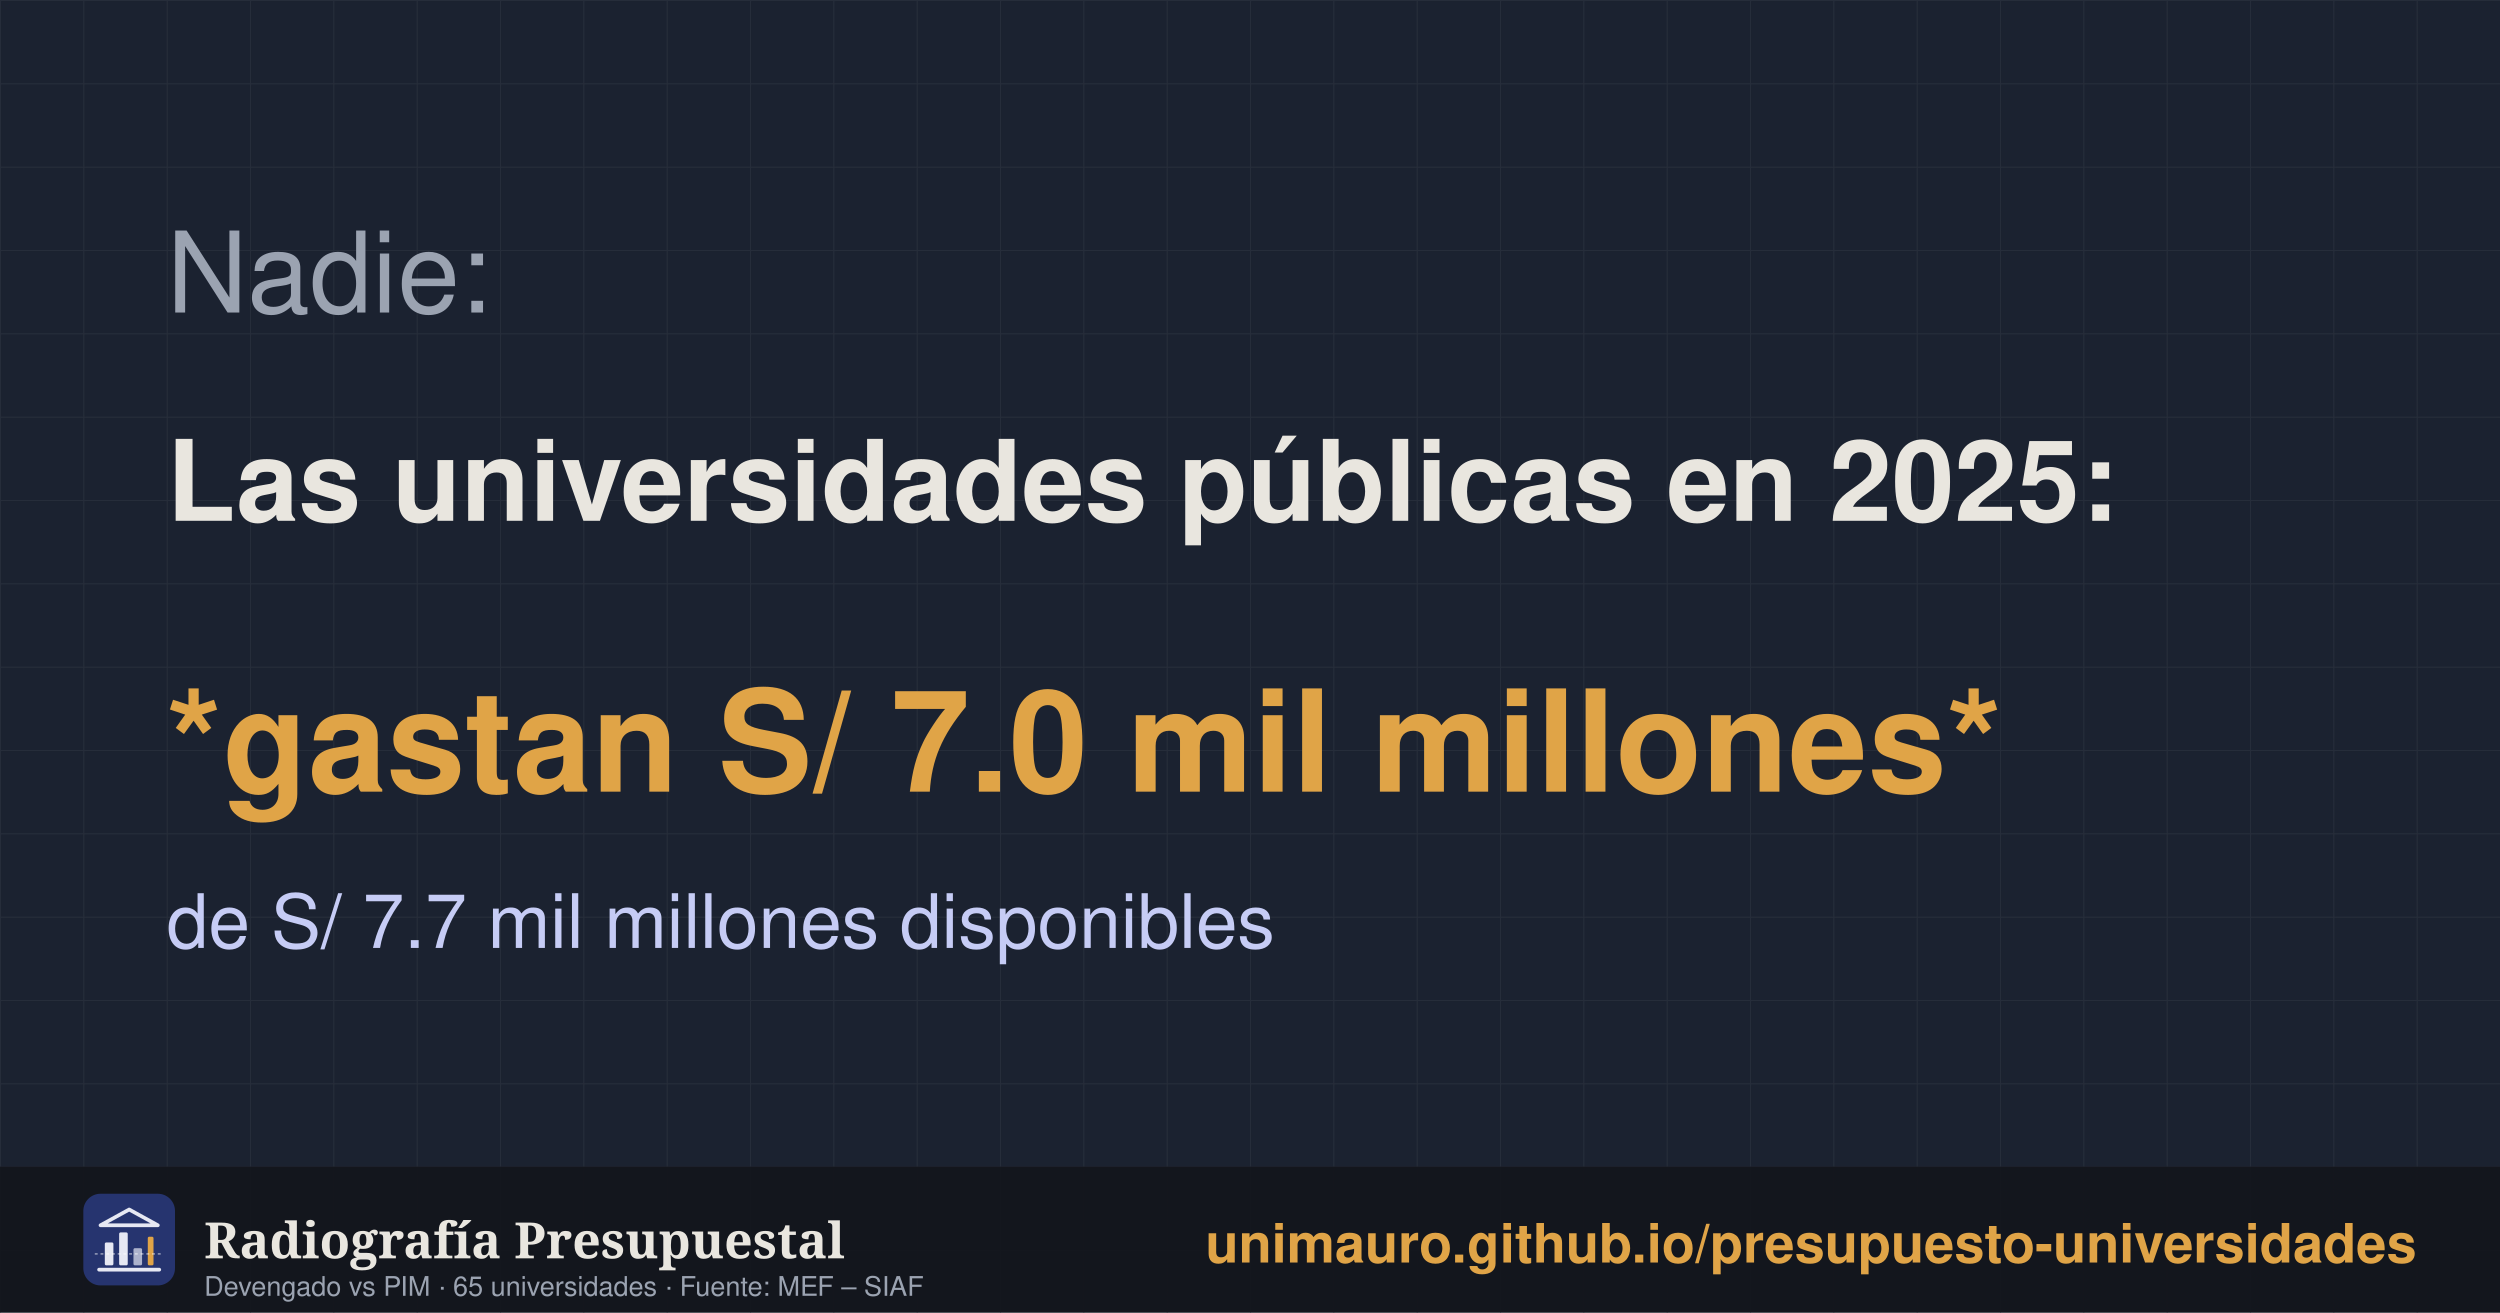
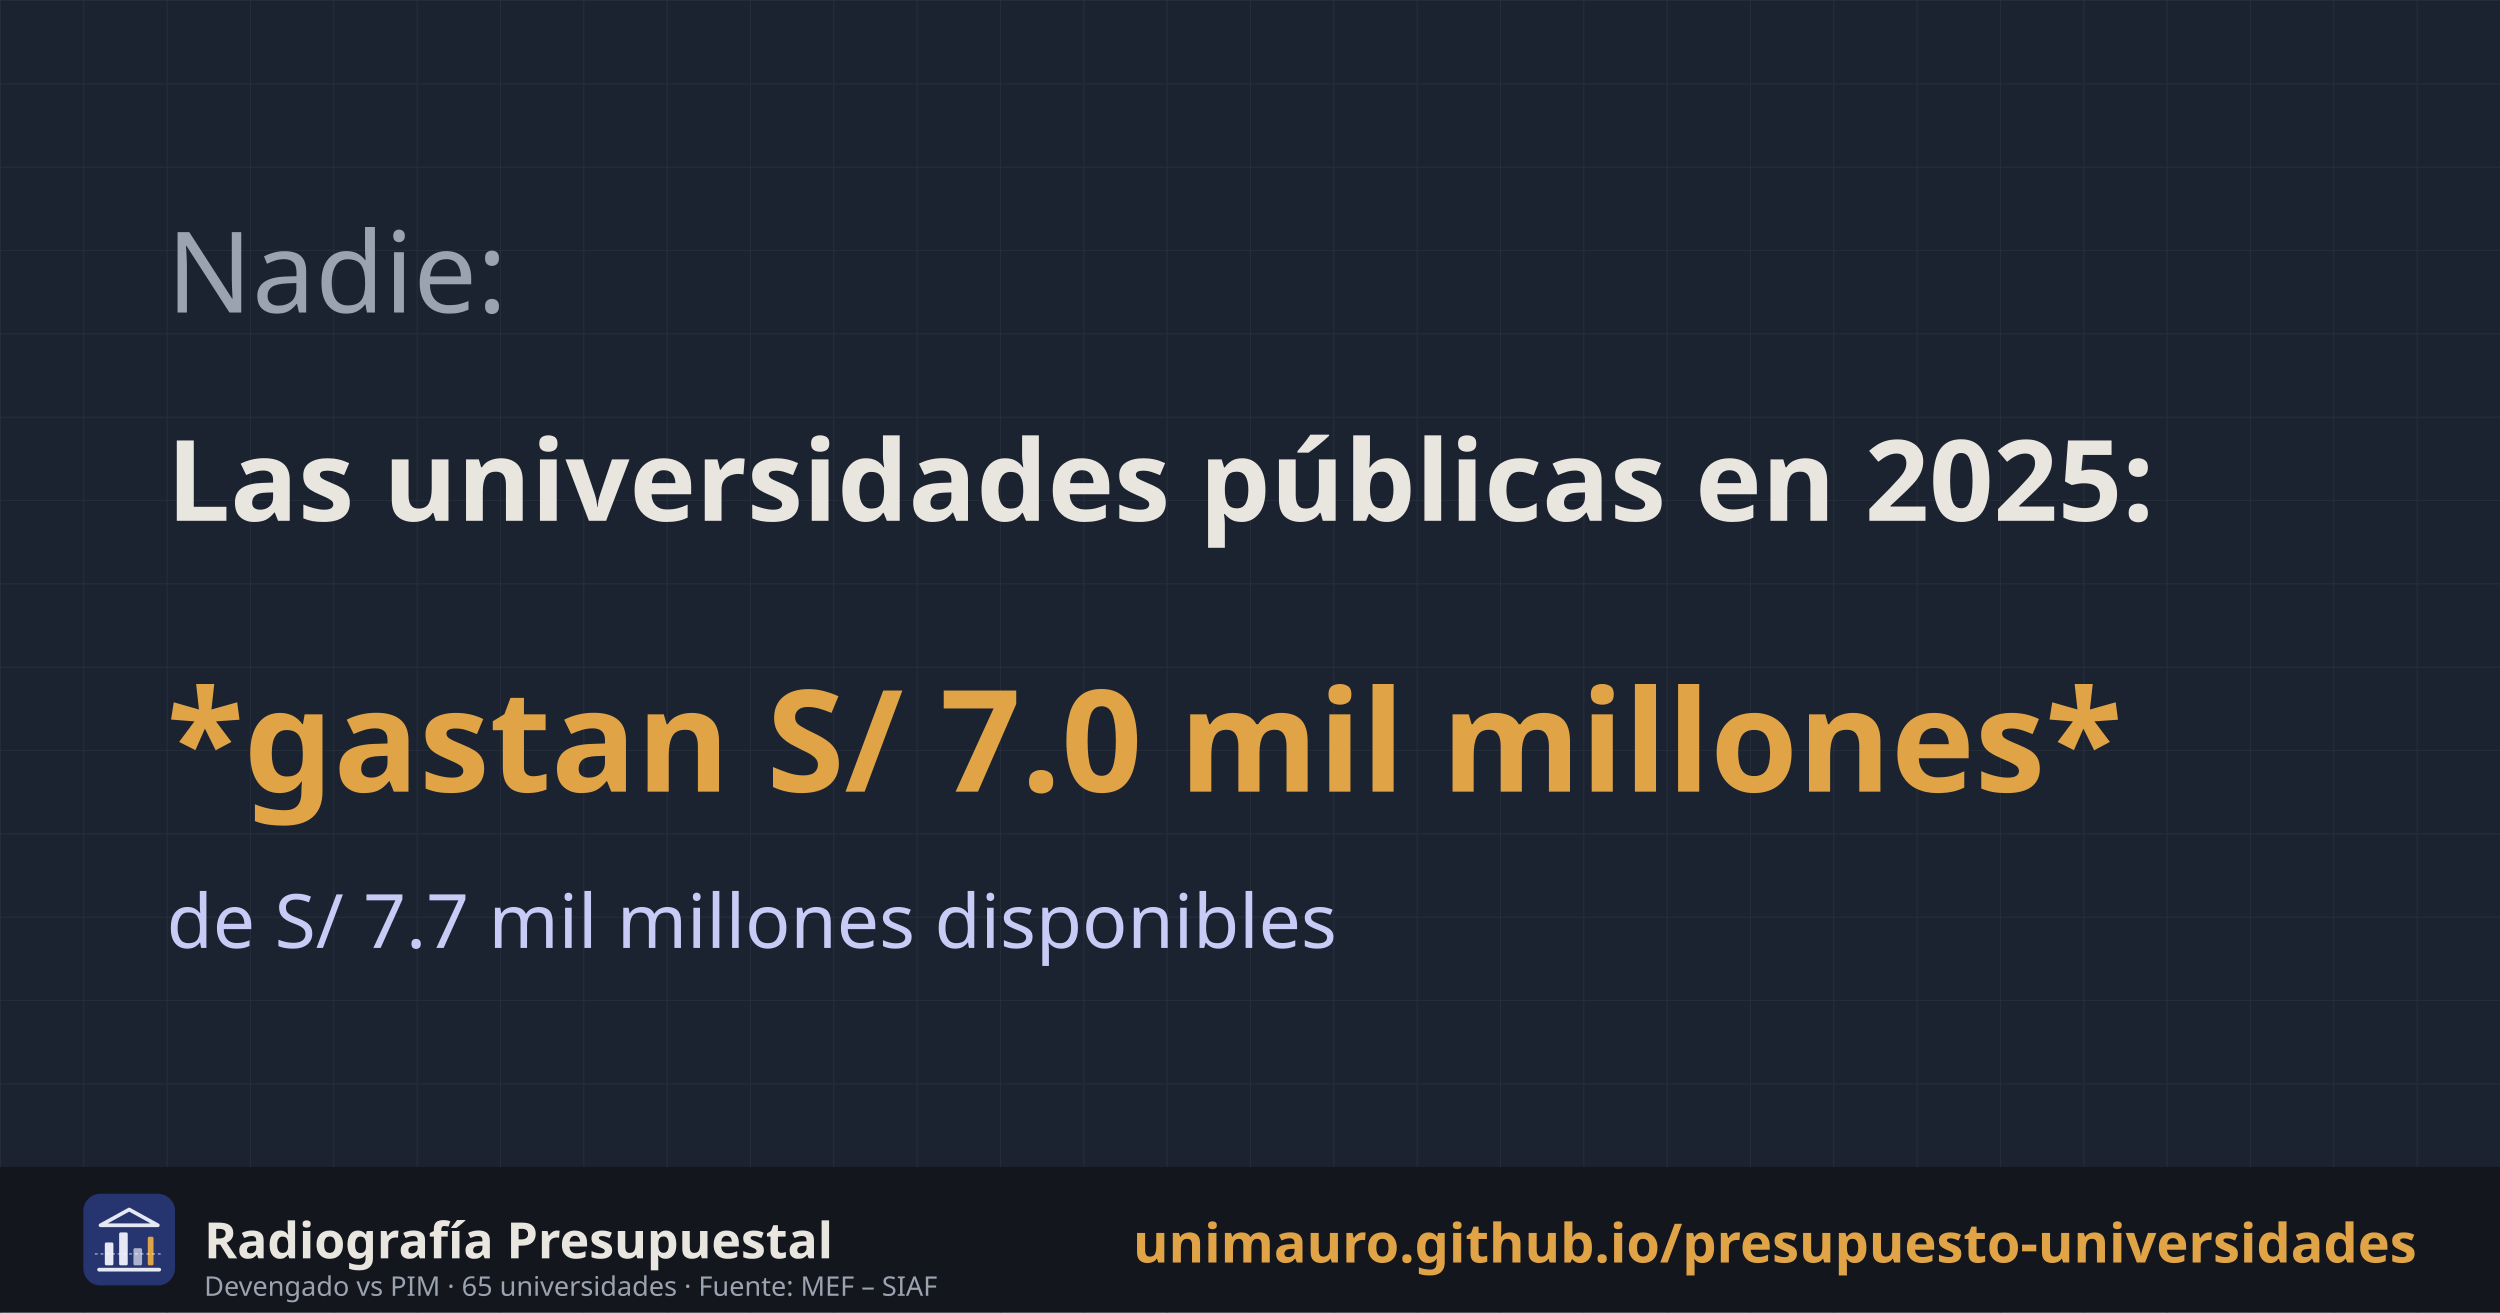
<svg xmlns="http://www.w3.org/2000/svg" width="1200" height="630" viewBox="0 0 1200 630">
  <defs>
    <pattern id="g" width="40" height="40" patternUnits="userSpaceOnUse">
      <path d="M40 0 H0 V40" fill="none" stroke="#2B323E" stroke-width="1" />
    </pattern>
  </defs>
  <rect width="1200" height="630" fill="#1B2230" />
  <rect width="1200" height="630" fill="url(#g)" opacity=".7" />
-   <text x="80" y="150" font-family="'Helvetica Neue', Helvetica, Arial, 'IBM Plex Sans', sans-serif" font-size="54" font-weight="400" fill="#9BA3B1" text-anchor="start">Nadie:</text>
-   <text x="80" y="250" font-family="'Helvetica Neue', Helvetica, Arial, 'IBM Plex Sans', sans-serif" font-size="54" font-weight="700" fill="#E9E6DF" text-anchor="start">Las universidades públicas en 2025:</text>
-   <text x="80" y="380" font-family="'Helvetica Neue', Helvetica, Arial, 'IBM Plex Sans', sans-serif" font-size="68" font-weight="700" fill="#E0A447" text-anchor="start">*gastan S/ 7.0 mil millones*</text>
-   <text x="80" y="455" font-family="'Helvetica Neue', Helvetica, Arial, 'IBM Plex Sans', sans-serif" font-size="36" font-weight="400" fill="#C6CCF5" text-anchor="start">de S/ 7.7 mil millones disponibles</text>
+   <text x="80" y="150" font-family="'Plus Jakarta Sans', sans-serif" font-size="54" font-weight="400" fill="#9BA3B1" text-anchor="start">Nadie:</text>
+   <text x="80" y="250" font-family="'Plus Jakarta Sans', sans-serif" font-size="54" font-weight="700" fill="#E9E6DF" text-anchor="start">Las universidades públicas en 2025:</text>
+   <text x="80" y="380" font-family="'Plus Jakarta Sans', sans-serif" font-size="68" font-weight="700" fill="#E0A447" text-anchor="start">*gastan S/ 7.0 mil millones*</text>
+   <text x="80" y="455" font-family="'Plus Jakarta Sans', sans-serif" font-size="36" font-weight="400" fill="#C6CCF5" text-anchor="start">de S/ 7.7 mil millones disponibles</text>
  <rect x="0" y="560" width="1200" height="70" fill="#12151B" opacity=".92" />
  <g transform="translate(40 573) scale(0.6875)">
    <rect width="64" height="64" rx="12" fill="#26346F" />
    <path d="M12 22 L32 11 L52 22 Z" fill="none" stroke="#E6E8F3" stroke-width="2.6" stroke-linejoin="round" />
    <rect x="15" y="34" width="6" height="16" rx="1" fill="#E6E8F3" />
    <rect x="25" y="27" width="6" height="23" rx="1" fill="#E6E8F3" />
    <rect x="35" y="38" width="6" height="12" rx="1" fill="#E6E8F3" opacity=".7" />
    <rect x="45" y="30" width="4" height="20" rx="1" fill="#E0A447" />
    <path d="M11 53 H53" stroke="#E6E8F3" stroke-width="2.6" stroke-linecap="round" />
    <path d="M8 42 H56" stroke="#FFFFFF" stroke-width="1" stroke-dasharray="2 2" opacity=".55" />
  </g>
-   <text x="98" y="604" font-family="Georgia, 'Source Serif 4', serif" font-size="24" font-weight="700" fill="#E9E6DF" text-anchor="start">Radiografía Presupuestal</text>
-   <text x="98" y="622" font-family="'Helvetica Neue', Helvetica, Arial, 'IBM Plex Sans', sans-serif" font-size="13" font-weight="400" fill="#9BA3B1" text-anchor="start">Devengado vs PIM · 65 universidades · Fuente: MEF – SIAF</text>
-   <text x="1160" y="606" font-family="'Helvetica Neue', Helvetica, Arial, 'IBM Plex Sans', sans-serif" font-size="26" font-weight="600" fill="#E0A447" text-anchor="end">unimauro.github.io/presupuesto-universidades</text>
+   <text x="98" y="604" font-family="'Bricolage Grotesque', sans-serif" font-size="24" font-weight="800" fill="#E9E6DF" text-anchor="start">Radiografía Presupuestal</text>
+   <text x="98" y="622" font-family="'Plus Jakarta Sans', sans-serif" font-size="13" font-weight="400" fill="#9BA3B1" text-anchor="start">Devengado vs PIM · 65 universidades · Fuente: MEF – SIAF</text>
+   <text x="1160" y="606" font-family="'Plus Jakarta Sans', sans-serif" font-size="26" font-weight="600" fill="#E0A447" text-anchor="end">unimauro.github.io/presupuesto-universidades</text>
</svg>
